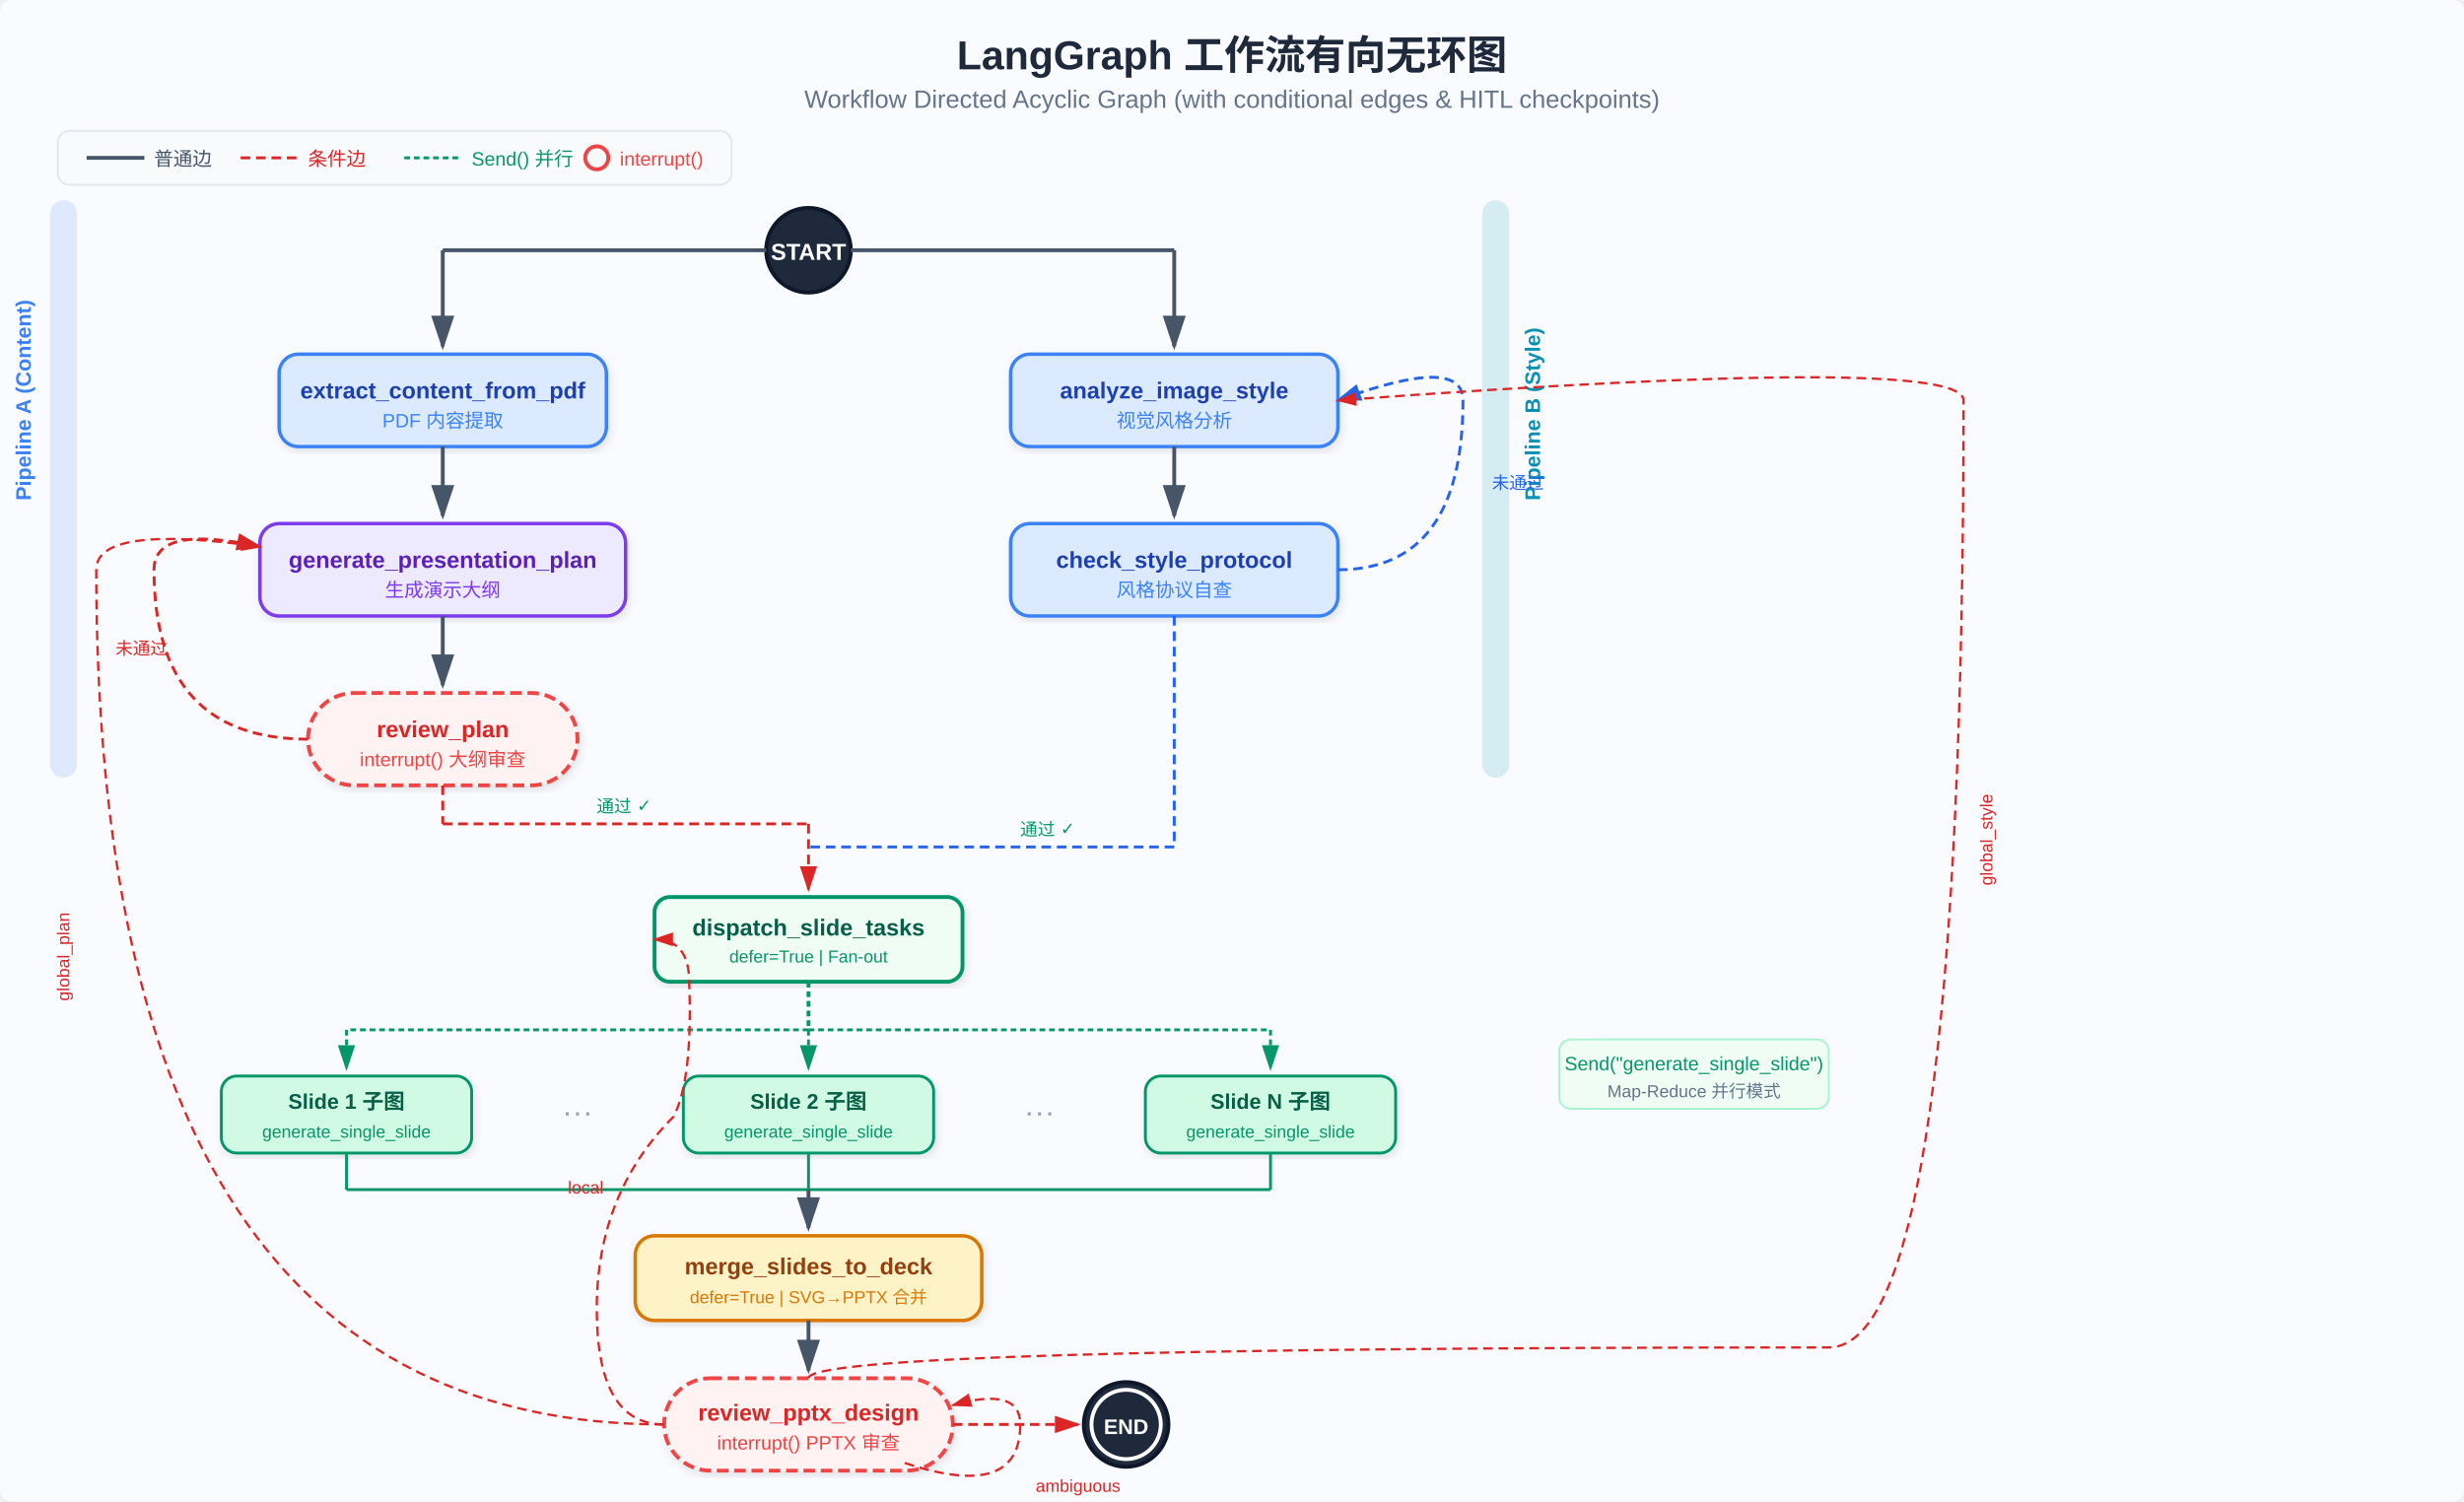
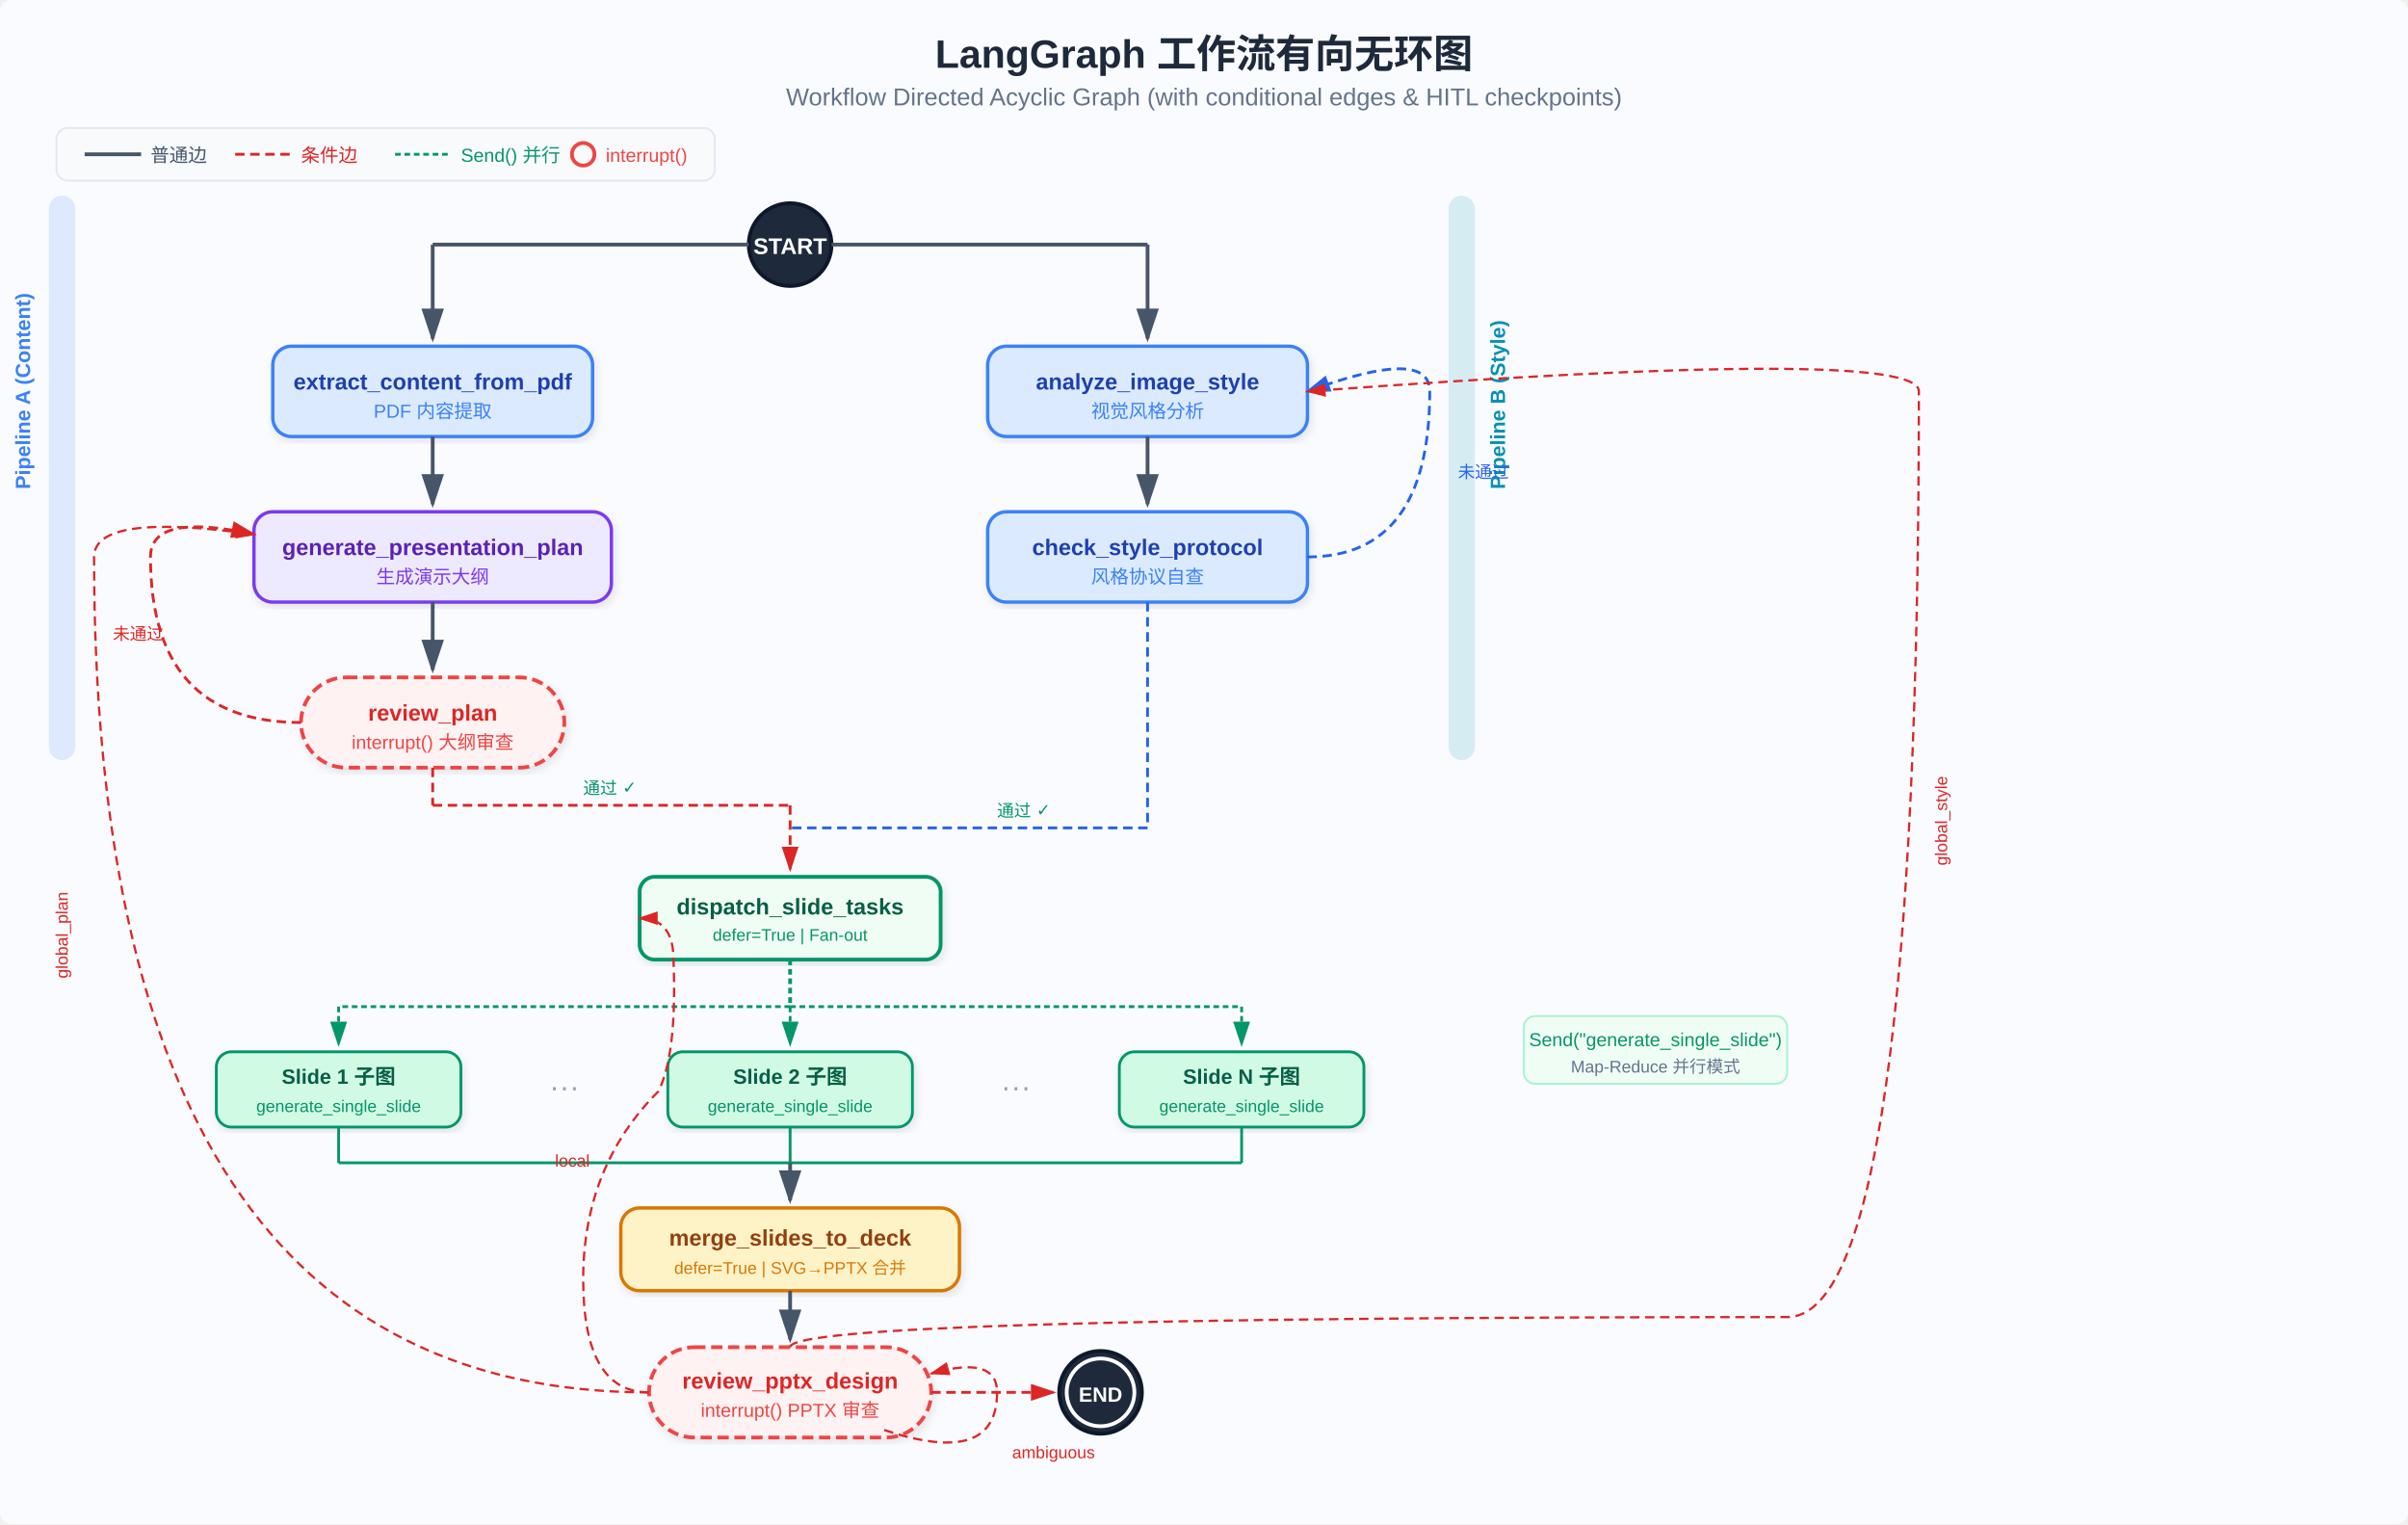
- <svg xmlns="http://www.w3.org/2000/svg" viewBox="0 0 1280 780" font-family="'Segoe UI', Arial, sans-serif">
+ <svg xmlns="http://www.w3.org/2000/svg" viewBox="0 0 1280 810" font-family="'Segoe UI', Arial, sans-serif">
  <defs>
    <filter id="shadow" x="-4%" y="-4%" width="108%" height="112%">
      <feDropShadow dx="1" dy="2" stdDeviation="2.5" flood-opacity="0.10" />
    </filter>
    <marker id="arr" markerWidth="9" markerHeight="6" refX="8" refY="3" orient="auto" fill="#475569">
      <polygon points="0 0, 9 3, 0 6" />
    </marker>
    <marker id="arr-red" markerWidth="9" markerHeight="6" refX="8" refY="3" orient="auto" fill="#DC2626">
      <polygon points="0 0, 9 3, 0 6" />
    </marker>
    <marker id="arr-blue" markerWidth="9" markerHeight="6" refX="8" refY="3" orient="auto" fill="#2563EB">
      <polygon points="0 0, 9 3, 0 6" />
    </marker>
    <marker id="arr-purple" markerWidth="9" markerHeight="6" refX="8" refY="3" orient="auto" fill="#7C3AED">
      <polygon points="0 0, 9 3, 0 6" />
    </marker>
    <marker id="arr-green" markerWidth="9" markerHeight="6" refX="8" refY="3" orient="auto" fill="#059669">
      <polygon points="0 0, 9 3, 0 6" />
    </marker>
  </defs>
-   <rect width="1280" height="780" fill="#FAFBFE" rx="6" />
+   <rect width="1280" height="810" fill="#FAFBFE" rx="6" />
  <text x="640" y="36" text-anchor="middle" font-size="21" font-weight="700" fill="#1E293B">LangGraph 工作流有向无环图</text>
  <text x="640" y="56" text-anchor="middle" font-size="13" fill="#64748B">Workflow Directed Acyclic Graph (with conditional edges &amp; HITL checkpoints)</text>
  <rect x="30" y="68" width="350" height="28" rx="6" fill="#F8FAFC" stroke="#E2E8F0" stroke-width="1" />
  <line x1="45" y1="82" x2="75" y2="82" stroke="#475569" stroke-width="2" />
  <text x="80" y="86" font-size="10" fill="#475569">普通边</text>
  <line x1="125" y1="82" x2="155" y2="82" stroke="#DC2626" stroke-width="1.5" stroke-dasharray="5,3" />
  <text x="160" y="86" font-size="10" fill="#DC2626">条件边</text>
  <line x1="210" y1="82" x2="240" y2="82" stroke="#059669" stroke-width="1.5" stroke-dasharray="3,2" />
  <text x="245" y="86" font-size="10" fill="#059669">Send() 并行</text>
  <circle cx="310" cy="82" r="6" fill="none" stroke="#EF4444" stroke-width="2" />
  <text x="322" y="86" font-size="10" fill="#EF4444">interrupt()</text>
  <circle cx="420" cy="130" r="22" fill="#1E293B" stroke="#0F172A" stroke-width="2" />
  <text x="420" y="135" text-anchor="middle" font-size="12" font-weight="700" fill="#FFFFFF">START</text>
  <line x1="398" y1="130" x2="230" y2="130" stroke="#475569" stroke-width="2" />
  <line x1="230" y1="130" x2="230" y2="180" stroke="#475569" stroke-width="2" marker-end="url(#arr)" />
  <line x1="442" y1="130" x2="610" y2="130" stroke="#475569" stroke-width="2" />
  <line x1="610" y1="130" x2="610" y2="180" stroke="#475569" stroke-width="2" marker-end="url(#arr)" />
  <rect x="26" y="104" width="14" height="300" rx="7" fill="#3B82F6" opacity="0.15" />
  <text x="16" y="260" font-size="11" font-weight="600" fill="#3B82F6" transform="rotate(-90,16,260)">Pipeline A (Content)</text>
  <rect x="145" y="184" width="170" height="48" rx="10" fill="#DBEAFE" stroke="#3B82F6" stroke-width="1.8" filter="url(#shadow)" />
  <text x="230" y="207" text-anchor="middle" font-size="12" font-weight="600" fill="#1E40AF">extract_content_from_pdf</text>
  <text x="230" y="222" text-anchor="middle" font-size="10" fill="#3B82F6">PDF 内容提取</text>
  <line x1="230" y1="232" x2="230" y2="268" stroke="#475569" stroke-width="2" marker-end="url(#arr)" />
  <rect x="135" y="272" width="190" height="48" rx="10" fill="#EDE9FE" stroke="#7C3AED" stroke-width="1.8" filter="url(#shadow)" />
  <text x="230" y="295" text-anchor="middle" font-size="12" font-weight="600" fill="#5B21B6">generate_presentation_plan</text>
  <text x="230" y="310" text-anchor="middle" font-size="10" fill="#7C3AED">生成演示大纲</text>
  <line x1="230" y1="320" x2="230" y2="356" stroke="#475569" stroke-width="2" marker-end="url(#arr)" />
  <rect x="160" y="360" width="140" height="48" rx="24" fill="#FEF2F2" stroke="#EF4444" stroke-width="2" stroke-dasharray="6,3" filter="url(#shadow)" />
  <text x="230" y="383" text-anchor="middle" font-size="12" font-weight="600" fill="#DC2626">review_plan</text>
  <text x="230" y="398" text-anchor="middle" font-size="10" fill="#EF4444">interrupt() 大纲审查</text>
  <path d="M 160,384 Q 80,384 80,296 Q 80,272 135,284" fill="none" stroke="#DC2626" stroke-width="1.5" stroke-dasharray="5,3" marker-end="url(#arr-red)" />
  <text x="60" y="340" font-size="9" fill="#DC2626" font-weight="500">未通过</text>
  <line x1="230" y1="408" x2="230" y2="428" stroke="#DC2626" stroke-width="1.5" stroke-dasharray="5,3" />
  <line x1="230" y1="428" x2="420" y2="428" stroke="#DC2626" stroke-width="1.5" stroke-dasharray="5,3" />
  <line x1="420" y1="428" x2="420" y2="462" stroke="#DC2626" stroke-width="1.5" stroke-dasharray="5,3" marker-end="url(#arr-red)" />
  <text x="310" y="422" font-size="9" fill="#059669" font-weight="500">通过 ✓</text>
  <rect x="770" y="104" width="14" height="300" rx="7" fill="#0891B2" opacity="0.15" />
  <text x="800" y="260" font-size="11" font-weight="600" fill="#0891B2" transform="rotate(-90,800,260)">Pipeline B (Style)</text>
  <rect x="525" y="184" width="170" height="48" rx="10" fill="#DBEAFE" stroke="#3B82F6" stroke-width="1.8" filter="url(#shadow)" />
  <text x="610" y="207" text-anchor="middle" font-size="12" font-weight="600" fill="#1E40AF">analyze_image_style</text>
  <text x="610" y="222" text-anchor="middle" font-size="10" fill="#3B82F6">视觉风格分析</text>
  <line x1="610" y1="232" x2="610" y2="268" stroke="#475569" stroke-width="2" marker-end="url(#arr)" />
  <rect x="525" y="272" width="170" height="48" rx="10" fill="#DBEAFE" stroke="#3B82F6" stroke-width="1.8" filter="url(#shadow)" />
  <text x="610" y="295" text-anchor="middle" font-size="12" font-weight="600" fill="#1E40AF">check_style_protocol</text>
  <text x="610" y="310" text-anchor="middle" font-size="10" fill="#3B82F6">风格协议自查</text>
  <path d="M 695,296 Q 760,296 760,208 Q 760,184 695,208" fill="none" stroke="#2563EB" stroke-width="1.5" stroke-dasharray="5,3" marker-end="url(#arr-blue)" />
  <text x="775" y="254" font-size="9" fill="#2563EB" font-weight="500">未通过</text>
  <line x1="610" y1="320" x2="610" y2="440" stroke="#2563EB" stroke-width="1.5" stroke-dasharray="5,3" />
  <line x1="610" y1="440" x2="420" y2="440" stroke="#2563EB" stroke-width="1.5" stroke-dasharray="5,3" />
  <text x="530" y="434" font-size="9" fill="#059669" font-weight="500">通过 ✓</text>
  <rect x="340" y="466" width="160" height="44" rx="8" fill="#F0FDF4" stroke="#059669" stroke-width="2" filter="url(#shadow)" />
  <text x="420" y="486" text-anchor="middle" font-size="12" font-weight="600" fill="#065F46">dispatch_slide_tasks</text>
  <text x="420" y="500" text-anchor="middle" font-size="9" fill="#059669">defer=True | Fan-out</text>
  <line x1="420" y1="510" x2="420" y2="535" stroke="#059669" stroke-width="2" stroke-dasharray="3,2" />
  <line x1="420" y1="535" x2="180" y2="535" stroke="#059669" stroke-width="1.5" stroke-dasharray="3,2" />
  <line x1="420" y1="535" x2="660" y2="535" stroke="#059669" stroke-width="1.5" stroke-dasharray="3,2" />
  <line x1="180" y1="535" x2="180" y2="555" stroke="#059669" stroke-width="1.5" stroke-dasharray="3,2" marker-end="url(#arr-green)" />
  <line x1="420" y1="535" x2="420" y2="555" stroke="#059669" stroke-width="1.5" stroke-dasharray="3,2" marker-end="url(#arr-green)" />
  <line x1="660" y1="535" x2="660" y2="555" stroke="#059669" stroke-width="1.5" stroke-dasharray="3,2" marker-end="url(#arr-green)" />
  <rect x="115" y="559" width="130" height="40" rx="8" fill="#D1FAE5" stroke="#059669" stroke-width="1.5" filter="url(#shadow)" />
  <text x="180" y="576" text-anchor="middle" font-size="11" font-weight="600" fill="#065F46">Slide 1 子图</text>
  <text x="180" y="591" text-anchor="middle" font-size="9" fill="#059669">generate_single_slide</text>
  <rect x="355" y="559" width="130" height="40" rx="8" fill="#D1FAE5" stroke="#059669" stroke-width="1.5" filter="url(#shadow)" />
  <text x="420" y="576" text-anchor="middle" font-size="11" font-weight="600" fill="#065F46">Slide 2 子图</text>
  <text x="420" y="591" text-anchor="middle" font-size="9" fill="#059669">generate_single_slide</text>
  <rect x="595" y="559" width="130" height="40" rx="8" fill="#D1FAE5" stroke="#059669" stroke-width="1.5" filter="url(#shadow)" />
  <text x="660" y="576" text-anchor="middle" font-size="11" font-weight="600" fill="#065F46">Slide N 子图</text>
  <text x="660" y="591" text-anchor="middle" font-size="9" fill="#059669">generate_single_slide</text>
  <text x="300" y="583" text-anchor="middle" font-size="16" fill="#94A3B8">···</text>
  <text x="540" y="583" text-anchor="middle" font-size="16" fill="#94A3B8">···</text>
  <rect x="810" y="540" width="140" height="36" rx="6" fill="#F0FDF4" stroke="#A7F3D0" stroke-width="1" />
  <text x="880" y="556" text-anchor="middle" font-size="10" fill="#059669" font-weight="500">Send("generate_single_slide")</text>
  <text x="880" y="570" text-anchor="middle" font-size="9" fill="#64748B">Map-Reduce 并行模式</text>
  <line x1="180" y1="599" x2="180" y2="618" stroke="#059669" stroke-width="1.5" />
  <line x1="420" y1="599" x2="420" y2="618" stroke="#059669" stroke-width="1.5" />
  <line x1="660" y1="599" x2="660" y2="618" stroke="#059669" stroke-width="1.5" />
  <line x1="180" y1="618" x2="660" y2="618" stroke="#059669" stroke-width="1.5" />
  <line x1="420" y1="618" x2="420" y2="638" stroke="#475569" stroke-width="2" marker-end="url(#arr)" />
  <rect x="330" y="642" width="180" height="44" rx="10" fill="#FEF3C7" stroke="#D97706" stroke-width="1.8" filter="url(#shadow)" />
  <text x="420" y="662" text-anchor="middle" font-size="12" font-weight="600" fill="#92400E">merge_slides_to_deck</text>
  <text x="420" y="677" text-anchor="middle" font-size="9" fill="#D97706">defer=True | SVG→PPTX 合并</text>
  <line x1="420" y1="686" x2="420" y2="712" stroke="#475569" stroke-width="2" marker-end="url(#arr)" />
  <rect x="345" y="716" width="150" height="48" rx="24" fill="#FEF2F2" stroke="#EF4444" stroke-width="2" stroke-dasharray="6,3" filter="url(#shadow)" />
  <text x="420" y="738" text-anchor="middle" font-size="12" font-weight="600" fill="#DC2626">review_pptx_design</text>
  <text x="420" y="753" text-anchor="middle" font-size="10" fill="#EF4444">interrupt() PPTX 审查</text>
  <line x1="495" y1="740" x2="560" y2="740" stroke="#DC2626" stroke-width="1.5" stroke-dasharray="5,3" marker-end="url(#arr-red)" />
  <circle cx="585" cy="740" r="22" fill="#1E293B" stroke="#0F172A" stroke-width="2" />
  <circle cx="585" cy="740" r="18" fill="none" stroke="#FFFFFF" stroke-width="2" />
  <text x="585" y="745" text-anchor="middle" font-size="11" font-weight="700" fill="#FFFFFF">END</text>
  <path d="M 420,716 Q 420,700 950,700 Q 1020,700 1020,208 Q 1020,184 695,208" fill="none" stroke="#DC2626" stroke-width="1.2" stroke-dasharray="5,3" marker-end="url(#arr-red)" />
  <text x="1035" y="460" font-size="9" fill="#DC2626" font-weight="500" transform="rotate(-90,1035,460)">global_style</text>
  <path d="M 345,740 Q 50,740 50,296 Q 50,272 135,284" fill="none" stroke="#DC2626" stroke-width="1.2" stroke-dasharray="5,3" marker-end="url(#arr-red)" />
  <text x="36" y="520" font-size="9" fill="#DC2626" font-weight="500" transform="rotate(-90,36,520)">global_plan</text>
  <path d="M 345,740 Q 310,740 310,680 Q 310,620 350,580 Q 360,560 358,510 Q 358,488 340,488" fill="none" stroke="#DC2626" stroke-width="1.2" stroke-dasharray="5,3" marker-end="url(#arr-red)" />
  <text x="295" y="620" font-size="9" fill="#DC2626" font-weight="500">local</text>
  <path d="M 470,760 Q 530,780 530,740 Q 530,720 495,730" fill="none" stroke="#DC2626" stroke-width="1.2" stroke-dasharray="5,3" marker-end="url(#arr-red)" />
  <text x="538" y="775" font-size="9" fill="#DC2626" font-weight="500">ambiguous</text>
</svg>
